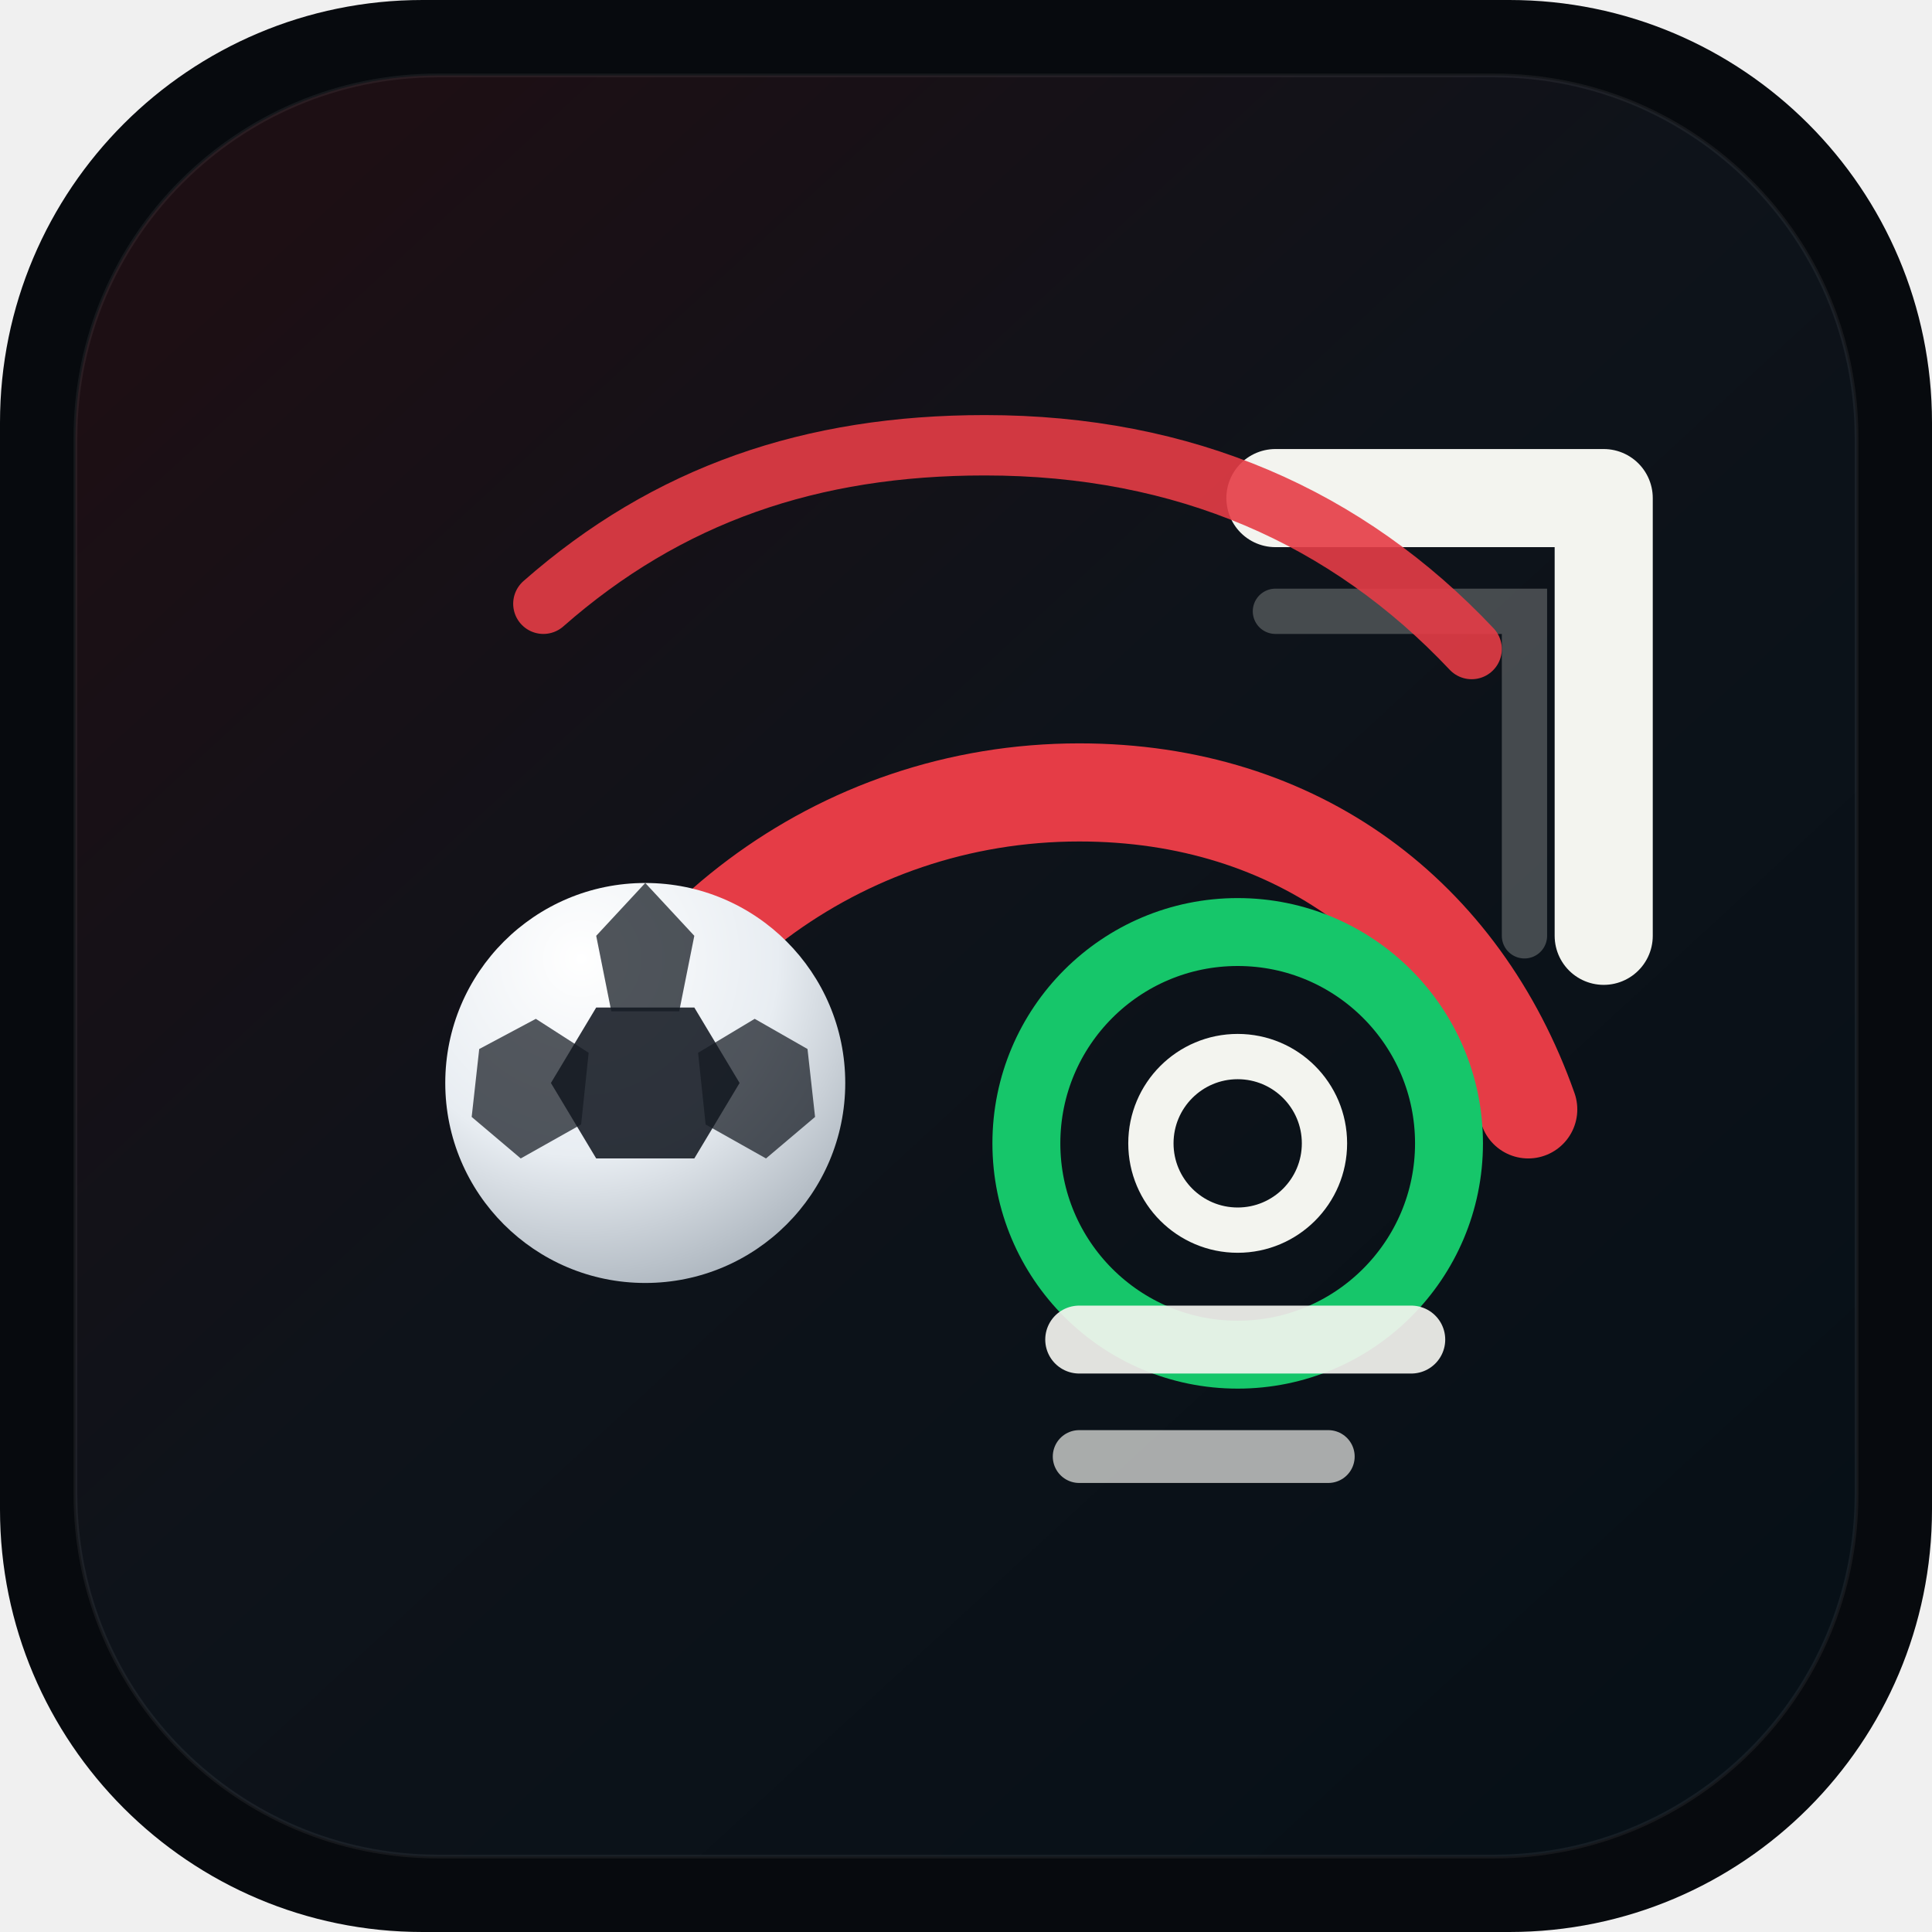
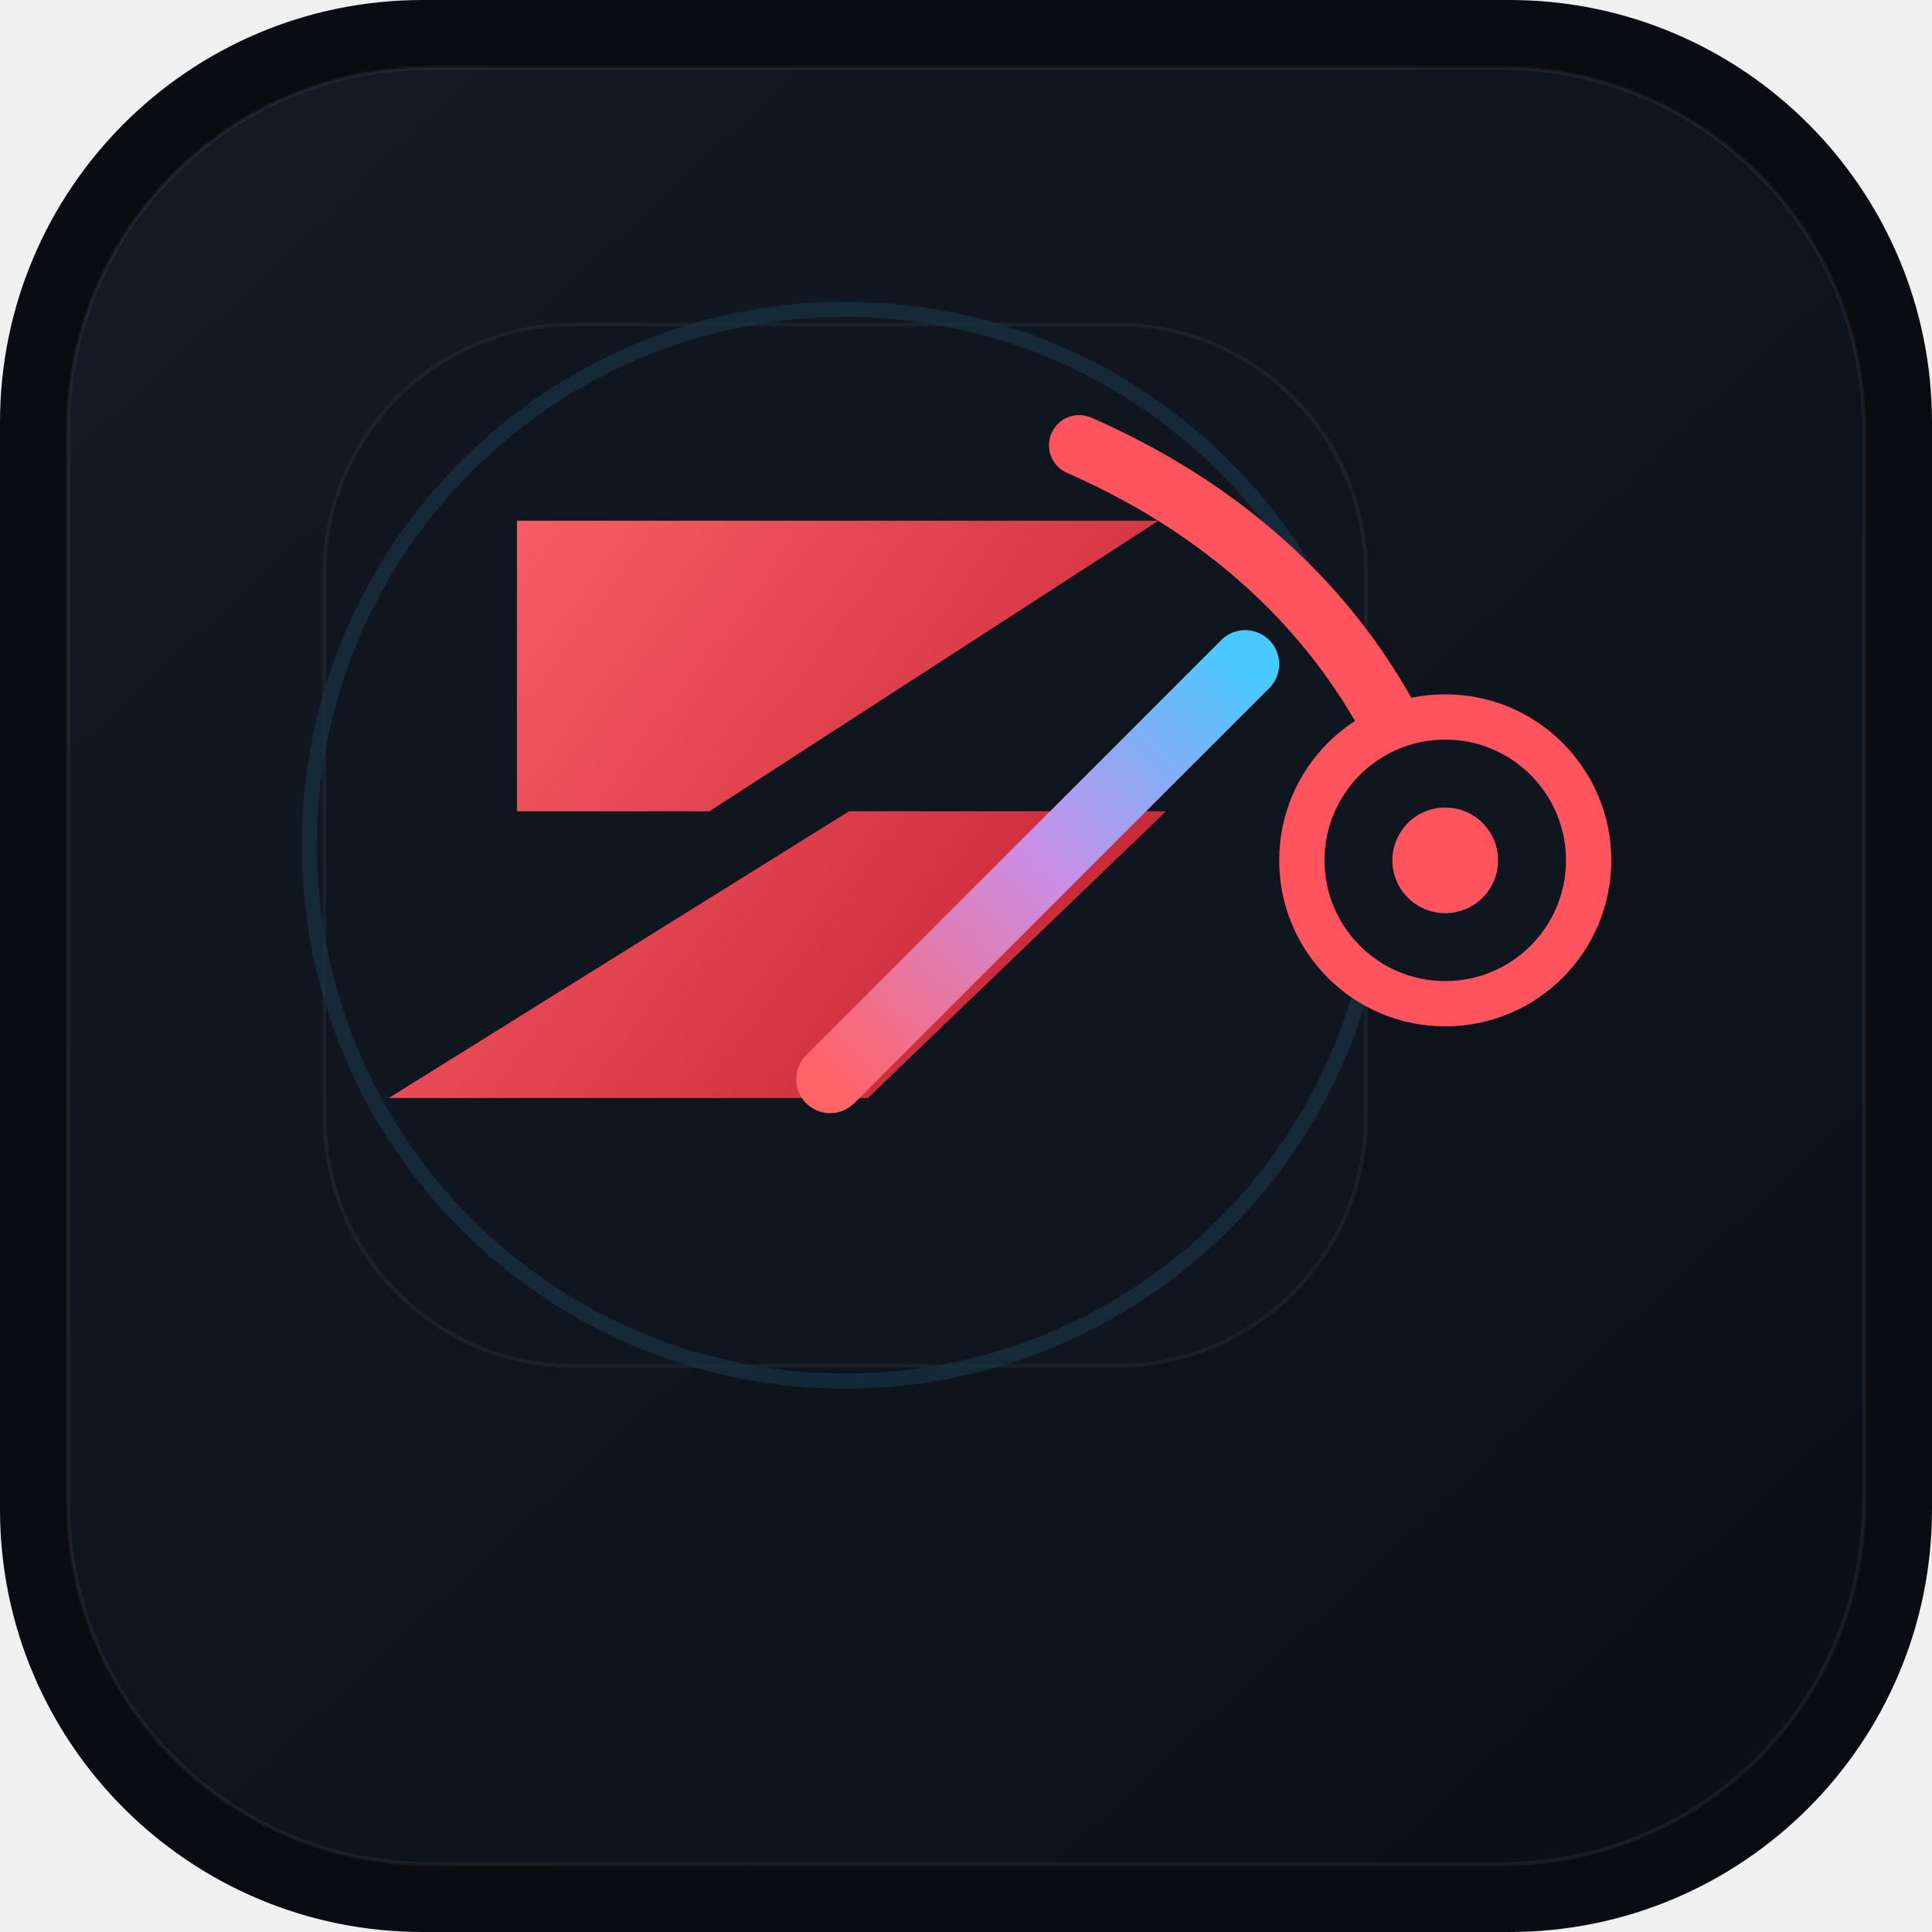
<svg xmlns="http://www.w3.org/2000/svg" width="512" height="512" viewBox="0 0 512 512" fill="none">
-   <rect width="512" height="512" rx="112" fill="#070A0E" />
-   <rect x="20" y="20" width="472" height="472" rx="96" fill="url(#bg)" stroke="#FFFFFF" stroke-opacity="0.06" />
-   <path d="M150 310C168 252 222 210 286 210C344 210 387 243 405 294" stroke="#E53C46" stroke-width="26" stroke-linecap="round" />
-   <path d="M338 132H425V248" stroke="#F3F4EF" stroke-width="26" stroke-linecap="round" stroke-linejoin="round" />
-   <path d="M338 162H404V248" stroke="rgba(243,244,239,0.25)" stroke-width="12" stroke-linecap="round" />
-   <circle cx="171" cy="287" r="53" fill="url(#ball)" />
-   <path d="M146 287L158 267H184L196 287L184 307H158L146 287Z" fill="#141A22" fill-opacity="0.88" />
-   <path d="M171 234L184 248L180 268H162L158 248L171 234Z" fill="#141A22" fill-opacity="0.74" />
-   <path d="M142 270L156 279L154 298L138 307L125 296L127 278L142 270Z" fill="#141A22" fill-opacity="0.72" />
-   <path d="M200 270L214 278L216 296L203 307L187 298L185 279L200 270Z" fill="#141A22" fill-opacity="0.72" />
-   <circle cx="328" cy="303" r="56" stroke="#16C66A" stroke-width="18" />
-   <circle cx="328" cy="303" r="23" stroke="#F3F4EF" stroke-width="12" />
-   <path d="M144 160C177 131 215 118 261 118C314 118 357 137 390 172" stroke="#E53C46" stroke-width="16" stroke-linecap="round" opacity="0.9" />
-   <path d="M286 355L374 355" stroke="#F3F4EF" stroke-width="18" stroke-linecap="round" opacity="0.92" />
-   <path d="M286 386L352 386" stroke="#F3F4EF" stroke-width="14" stroke-linecap="round" opacity="0.68" />
+   <rect width="512" height="512" rx="112" fill="#090C11" />
+   <rect x="18" y="18" width="476" height="476" rx="96" fill="url(#bg)" stroke="rgba(255,255,255,0.06)" />
+   <rect x="86" y="86" width="276" height="276" rx="66" fill="#10161F" stroke="rgba(255,255,255,0.05)" />
+   <circle cx="224" cy="224" r="142" stroke="#183245" stroke-width="4" opacity="0.68" />
+   <path d="M137 138H307L188 215H309L230 291H103L225 215H137V138Z" fill="url(#zFill)" />
+   <path d="M286 118C327 136 358 165 375 205" stroke="#FF545D" stroke-width="16" stroke-linecap="round" />
+   <circle cx="383" cy="228" r="38" fill="#10161F" stroke="#FF545D" stroke-width="12" />
+   <circle cx="383" cy="228" r="14" fill="#FF545D" />
+   <path d="M220 286L330 176" stroke="url(#flare)" stroke-width="18" stroke-linecap="round" />
  <defs>
-     <linearGradient id="bg" x1="72" y1="58" x2="442" y2="460" gradientUnits="userSpaceOnUse">
-       <stop stop-color="#1D0F14" />
-       <stop offset="0.45" stop-color="#0E131A" />
-       <stop offset="1" stop-color="#071017" />
+     <linearGradient id="bg" x1="60" y1="44" x2="446" y2="454" gradientUnits="userSpaceOnUse">
+       <stop stop-color="#131A24" />
+       <stop offset="1" stop-color="#0B1017" />
    </linearGradient>
-     <radialGradient id="ball" cx="0" cy="0" r="1" gradientUnits="userSpaceOnUse" gradientTransform="translate(154 254) rotate(47.5) scale(104.423)">
-       <stop stop-color="#FFFFFF" />
-       <stop offset="0.5" stop-color="#E8EDF2" />
-       <stop offset="1" stop-color="#9AA4AE" />
-     </radialGradient>
+     <linearGradient id="zFill" x1="103" y1="138" x2="309" y2="291" gradientUnits="userSpaceOnUse">
+       <stop stop-color="#FF6469" />
+       <stop offset="1" stop-color="#BE1E31" />
+     </linearGradient>
+     <linearGradient id="flare" x1="220" y1="286" x2="330" y2="176" gradientUnits="userSpaceOnUse">
+       <stop stop-color="#FF6469" />
+       <stop offset="0.52" stop-color="#C98FE7" />
+       <stop offset="1" stop-color="#48C9FF" />
+     </linearGradient>
  </defs>
</svg>
